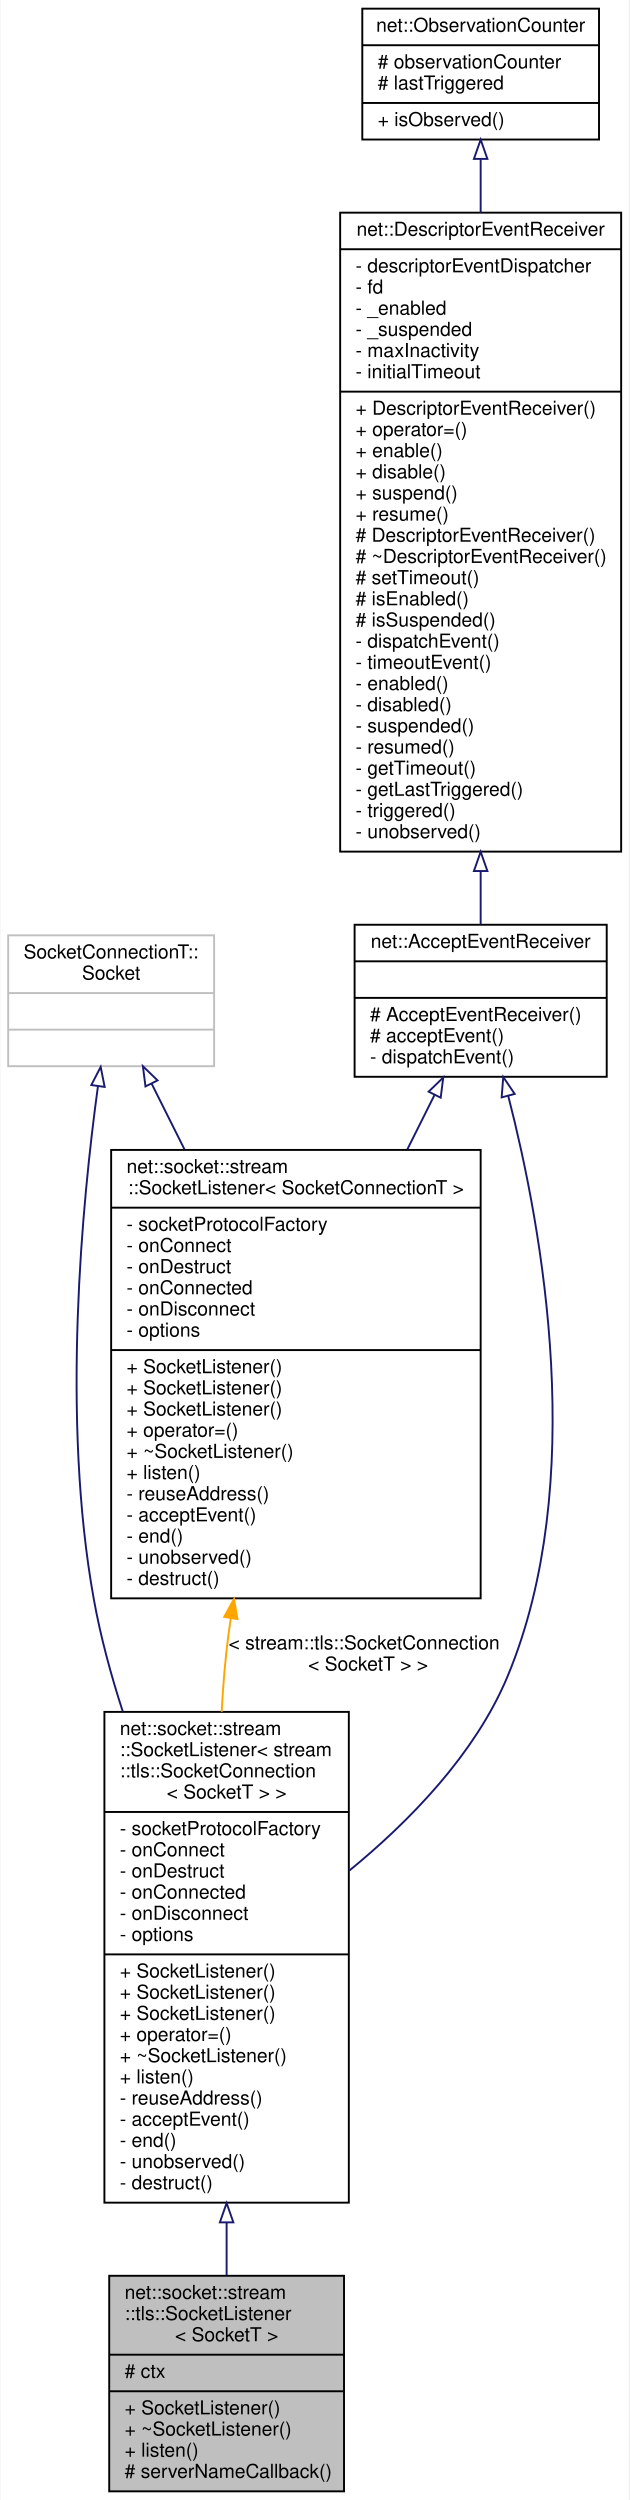
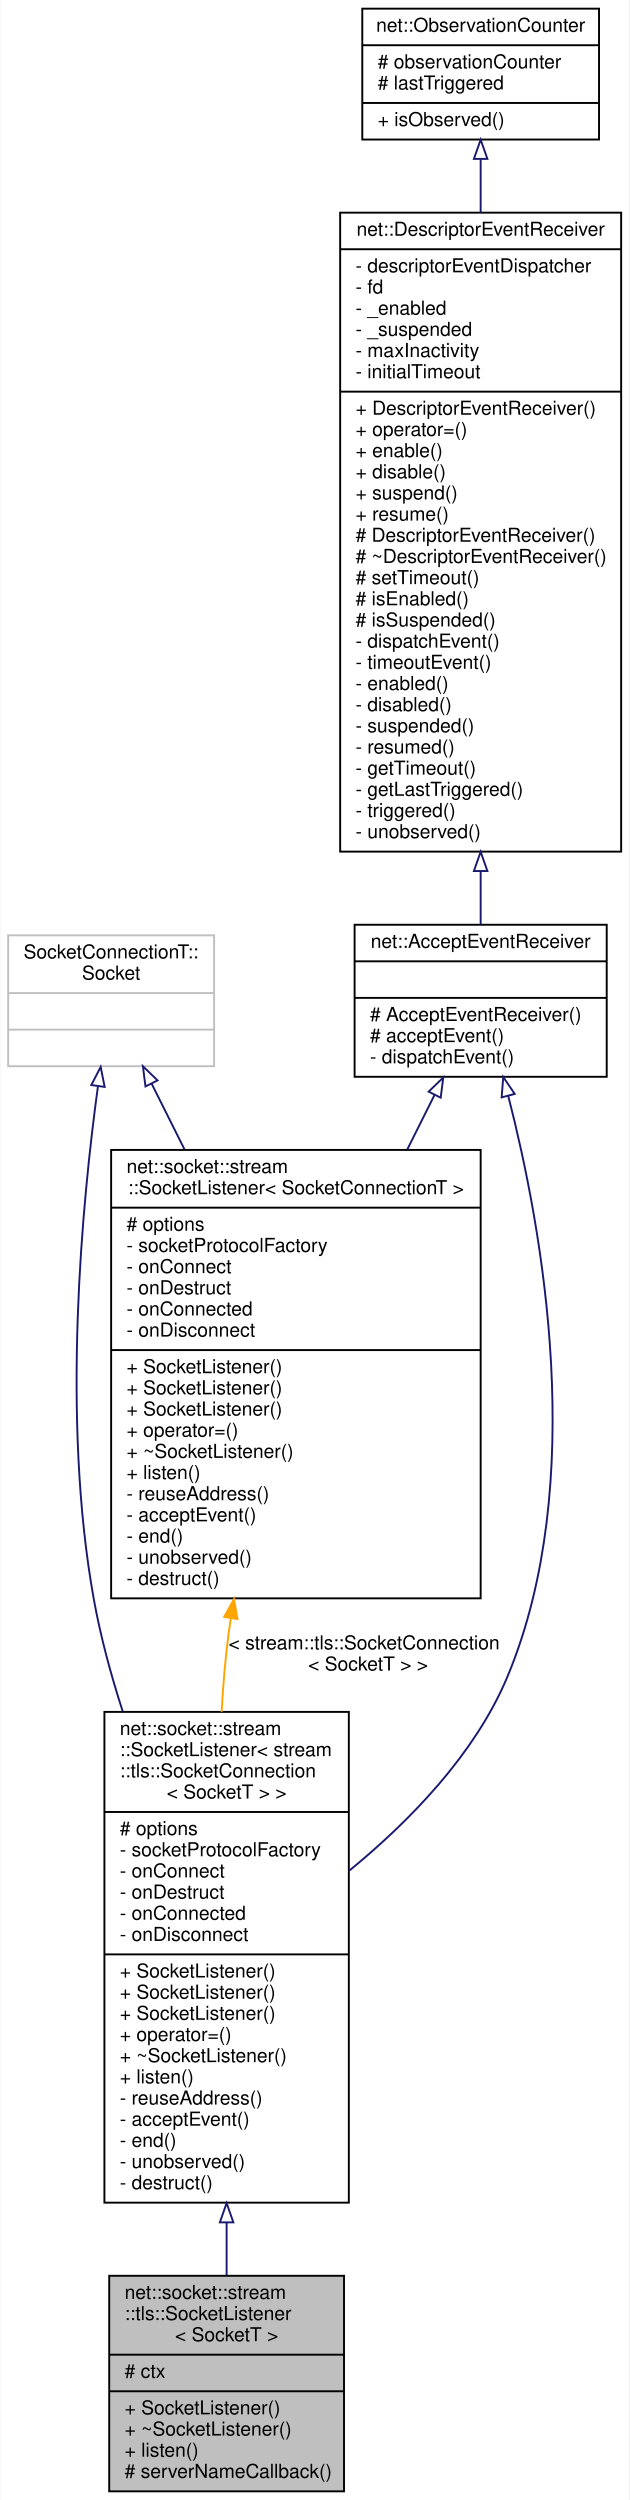
<svg xmlns="http://www.w3.org/2000/svg" xmlns:xlink="http://www.w3.org/1999/xlink" width="327pt" height="1299pt" viewBox="0.00 0.00 326.50 1299.00">
  <g id="graph0" class="graph" transform="scale(1 1) rotate(0) translate(4 1295)">
    <polygon fill="white" stroke="transparent" points="-4,4 -4,-1295 322.5,-1295 322.5,4 -4,4" />
    <g id="node1" class="node">
      <g id="a_node1">
        <a xlink:title=" ">
          <polygon fill="#bfbfbf" stroke="black" points="52.5,-0.5 52.5,-112.5 174.5,-112.5 174.5,-0.5 52.5,-0.5" />
          <text text-anchor="start" x="60.5" y="-100.5" font-family="Helvetica,sans-Serif" font-size="10.00">net::socket::stream</text>
          <text text-anchor="start" x="60.5" y="-89.5" font-family="Helvetica,sans-Serif" font-size="10.00">::tls::SocketListener</text>
          <text text-anchor="middle" x="113.5" y="-78.5" font-family="Helvetica,sans-Serif" font-size="10.00">&lt; SocketT &gt;</text>
          <polyline fill="none" stroke="black" points="52.5,-71.5 174.5,-71.5 " />
          <text text-anchor="start" x="60.5" y="-59.5" font-family="Helvetica,sans-Serif" font-size="10.00"># ctx</text>
          <polyline fill="none" stroke="black" points="52.5,-52.5 174.5,-52.5 " />
          <text text-anchor="start" x="60.5" y="-40.5" font-family="Helvetica,sans-Serif" font-size="10.00">+ SocketListener()</text>
          <text text-anchor="start" x="60.5" y="-29.5" font-family="Helvetica,sans-Serif" font-size="10.00">+ ~SocketListener()</text>
          <text text-anchor="start" x="60.5" y="-18.5" font-family="Helvetica,sans-Serif" font-size="10.00">+ listen()</text>
          <text text-anchor="start" x="60.5" y="-7.5" font-family="Helvetica,sans-Serif" font-size="10.00"># serverNameCallback()</text>
        </a>
      </g>
    </g>
    <g id="node2" class="node">
      <g id="a_node2">
        <a xlink:href="classnet_1_1socket_1_1stream_1_1_socket_listener.html" target="_top" xlink:title=" ">
          <polygon fill="white" stroke="black" points="50,-150.5 50,-405.5 177,-405.5 177,-150.5 50,-150.5" />
          <text text-anchor="start" x="58" y="-393.5" font-family="Helvetica,sans-Serif" font-size="10.00">net::socket::stream</text>
          <text text-anchor="start" x="58" y="-382.5" font-family="Helvetica,sans-Serif" font-size="10.00">::SocketListener&lt; stream</text>
          <text text-anchor="start" x="58" y="-371.5" font-family="Helvetica,sans-Serif" font-size="10.00">::tls::SocketConnection</text>
          <text text-anchor="middle" x="113.5" y="-360.5" font-family="Helvetica,sans-Serif" font-size="10.00">&lt; SocketT &gt; &gt;</text>
          <polyline fill="none" stroke="black" points="50,-353.5 177,-353.5 " />
-           <text text-anchor="start" x="58" y="-341.5" font-family="Helvetica,sans-Serif" font-size="10.00">- socketProtocolFactory</text>
-           <text text-anchor="start" x="58" y="-330.5" font-family="Helvetica,sans-Serif" font-size="10.00">- onConnect</text>
-           <text text-anchor="start" x="58" y="-319.5" font-family="Helvetica,sans-Serif" font-size="10.00">- onDestruct</text>
-           <text text-anchor="start" x="58" y="-308.5" font-family="Helvetica,sans-Serif" font-size="10.00">- onConnected</text>
-           <text text-anchor="start" x="58" y="-297.5" font-family="Helvetica,sans-Serif" font-size="10.00">- onDisconnect</text>
-           <text text-anchor="start" x="58" y="-286.5" font-family="Helvetica,sans-Serif" font-size="10.00">- options</text>
+           <text text-anchor="start" x="58" y="-341.5" font-family="Helvetica,sans-Serif" font-size="10.00"># options</text>
+           <text text-anchor="start" x="58" y="-330.5" font-family="Helvetica,sans-Serif" font-size="10.00">- socketProtocolFactory</text>
+           <text text-anchor="start" x="58" y="-319.5" font-family="Helvetica,sans-Serif" font-size="10.00">- onConnect</text>
+           <text text-anchor="start" x="58" y="-308.5" font-family="Helvetica,sans-Serif" font-size="10.00">- onDestruct</text>
+           <text text-anchor="start" x="58" y="-297.5" font-family="Helvetica,sans-Serif" font-size="10.00">- onConnected</text>
+           <text text-anchor="start" x="58" y="-286.5" font-family="Helvetica,sans-Serif" font-size="10.00">- onDisconnect</text>
          <polyline fill="none" stroke="black" points="50,-279.5 177,-279.5 " />
          <text text-anchor="start" x="58" y="-267.5" font-family="Helvetica,sans-Serif" font-size="10.00">+ SocketListener()</text>
          <text text-anchor="start" x="58" y="-256.5" font-family="Helvetica,sans-Serif" font-size="10.00">+ SocketListener()</text>
          <text text-anchor="start" x="58" y="-245.5" font-family="Helvetica,sans-Serif" font-size="10.00">+ SocketListener()</text>
          <text text-anchor="start" x="58" y="-234.5" font-family="Helvetica,sans-Serif" font-size="10.00">+ operator=()</text>
          <text text-anchor="start" x="58" y="-223.5" font-family="Helvetica,sans-Serif" font-size="10.00">+ ~SocketListener()</text>
          <text text-anchor="start" x="58" y="-212.5" font-family="Helvetica,sans-Serif" font-size="10.00">+ listen()</text>
          <text text-anchor="start" x="58" y="-201.5" font-family="Helvetica,sans-Serif" font-size="10.00">- reuseAddress()</text>
          <text text-anchor="start" x="58" y="-190.5" font-family="Helvetica,sans-Serif" font-size="10.00">- acceptEvent()</text>
          <text text-anchor="start" x="58" y="-179.5" font-family="Helvetica,sans-Serif" font-size="10.00">- end()</text>
          <text text-anchor="start" x="58" y="-168.5" font-family="Helvetica,sans-Serif" font-size="10.00">- unobserved()</text>
          <text text-anchor="start" x="58" y="-157.5" font-family="Helvetica,sans-Serif" font-size="10.00">- destruct()</text>
        </a>
      </g>
    </g>
    <g id="edge1" class="edge">
      <path fill="none" stroke="midnightblue" d="M113.5,-140.2C113.5,-130.63 113.5,-121.36 113.5,-112.69" />
      <polygon fill="none" stroke="midnightblue" points="110,-140.27 113.5,-150.27 117,-140.27 110,-140.27" />
    </g>
    <g id="node3" class="node">
      <g id="a_node3">
        <a xlink:href="classnet_1_1_accept_event_receiver.html" target="_top" xlink:title=" ">
          <polygon fill="white" stroke="black" points="180,-735.5 180,-814.5 311,-814.5 311,-735.5 180,-735.5" />
          <text text-anchor="middle" x="245.5" y="-802.5" font-family="Helvetica,sans-Serif" font-size="10.00">net::AcceptEventReceiver</text>
          <polyline fill="none" stroke="black" points="180,-795.5 311,-795.5 " />
          <text text-anchor="middle" x="245.5" y="-783.5" font-family="Helvetica,sans-Serif" font-size="10.00"> </text>
          <polyline fill="none" stroke="black" points="180,-776.5 311,-776.5 " />
          <text text-anchor="start" x="188" y="-764.5" font-family="Helvetica,sans-Serif" font-size="10.00"># AcceptEventReceiver()</text>
          <text text-anchor="start" x="188" y="-753.5" font-family="Helvetica,sans-Serif" font-size="10.00"># acceptEvent()</text>
          <text text-anchor="start" x="188" y="-742.5" font-family="Helvetica,sans-Serif" font-size="10.00">- dispatchEvent()</text>
        </a>
      </g>
    </g>
    <g id="edge2" class="edge">
      <path fill="none" stroke="midnightblue" d="M259.83,-725.55C277.77,-655.85 301.37,-524.6 259.5,-424 242.62,-383.43 208.25,-348.38 177.1,-322.9" />
      <polygon fill="none" stroke="midnightblue" points="256.41,-724.81 257.24,-735.38 263.18,-726.6 256.41,-724.81" />
    </g>
    <g id="node7" class="node">
      <g id="a_node7">
        <a xlink:href="classnet_1_1socket_1_1stream_1_1_socket_listener.html" target="_top" xlink:title=" ">
          <polygon fill="white" stroke="black" points="53.5,-464.5 53.5,-697.5 245.5,-697.5 245.5,-464.5 53.5,-464.5" />
          <text text-anchor="start" x="61.5" y="-685.5" font-family="Helvetica,sans-Serif" font-size="10.00">net::socket::stream</text>
          <text text-anchor="middle" x="149.5" y="-674.5" font-family="Helvetica,sans-Serif" font-size="10.00">::SocketListener&lt; SocketConnectionT &gt;</text>
          <polyline fill="none" stroke="black" points="53.5,-667.5 245.5,-667.5 " />
-           <text text-anchor="start" x="61.5" y="-655.5" font-family="Helvetica,sans-Serif" font-size="10.00">- socketProtocolFactory</text>
-           <text text-anchor="start" x="61.5" y="-644.5" font-family="Helvetica,sans-Serif" font-size="10.00">- onConnect</text>
-           <text text-anchor="start" x="61.5" y="-633.5" font-family="Helvetica,sans-Serif" font-size="10.00">- onDestruct</text>
-           <text text-anchor="start" x="61.5" y="-622.5" font-family="Helvetica,sans-Serif" font-size="10.00">- onConnected</text>
-           <text text-anchor="start" x="61.5" y="-611.5" font-family="Helvetica,sans-Serif" font-size="10.00">- onDisconnect</text>
-           <text text-anchor="start" x="61.5" y="-600.5" font-family="Helvetica,sans-Serif" font-size="10.00">- options</text>
+           <text text-anchor="start" x="61.5" y="-655.5" font-family="Helvetica,sans-Serif" font-size="10.00"># options</text>
+           <text text-anchor="start" x="61.5" y="-644.5" font-family="Helvetica,sans-Serif" font-size="10.00">- socketProtocolFactory</text>
+           <text text-anchor="start" x="61.5" y="-633.5" font-family="Helvetica,sans-Serif" font-size="10.00">- onConnect</text>
+           <text text-anchor="start" x="61.5" y="-622.5" font-family="Helvetica,sans-Serif" font-size="10.00">- onDestruct</text>
+           <text text-anchor="start" x="61.5" y="-611.5" font-family="Helvetica,sans-Serif" font-size="10.00">- onConnected</text>
+           <text text-anchor="start" x="61.5" y="-600.5" font-family="Helvetica,sans-Serif" font-size="10.00">- onDisconnect</text>
          <polyline fill="none" stroke="black" points="53.5,-593.5 245.5,-593.5 " />
          <text text-anchor="start" x="61.5" y="-581.5" font-family="Helvetica,sans-Serif" font-size="10.00">+ SocketListener()</text>
          <text text-anchor="start" x="61.5" y="-570.5" font-family="Helvetica,sans-Serif" font-size="10.00">+ SocketListener()</text>
          <text text-anchor="start" x="61.5" y="-559.5" font-family="Helvetica,sans-Serif" font-size="10.00">+ SocketListener()</text>
          <text text-anchor="start" x="61.5" y="-548.5" font-family="Helvetica,sans-Serif" font-size="10.00">+ operator=()</text>
          <text text-anchor="start" x="61.5" y="-537.5" font-family="Helvetica,sans-Serif" font-size="10.00">+ ~SocketListener()</text>
          <text text-anchor="start" x="61.5" y="-526.5" font-family="Helvetica,sans-Serif" font-size="10.00">+ listen()</text>
          <text text-anchor="start" x="61.5" y="-515.5" font-family="Helvetica,sans-Serif" font-size="10.00">- reuseAddress()</text>
          <text text-anchor="start" x="61.5" y="-504.5" font-family="Helvetica,sans-Serif" font-size="10.00">- acceptEvent()</text>
          <text text-anchor="start" x="61.5" y="-493.5" font-family="Helvetica,sans-Serif" font-size="10.00">- end()</text>
          <text text-anchor="start" x="61.5" y="-482.5" font-family="Helvetica,sans-Serif" font-size="10.00">- unobserved()</text>
          <text text-anchor="start" x="61.5" y="-471.5" font-family="Helvetica,sans-Serif" font-size="10.00">- destruct()</text>
        </a>
      </g>
    </g>
    <g id="edge7" class="edge">
      <path fill="none" stroke="midnightblue" d="M221.6,-726.2C217.17,-717.33 212.36,-707.73 207.42,-697.83" />
      <polygon fill="none" stroke="midnightblue" points="218.47,-727.77 226.07,-735.15 224.73,-724.64 218.47,-727.77" />
    </g>
    <g id="node4" class="node">
      <g id="a_node4">
        <a xlink:href="classnet_1_1_descriptor_event_receiver.html" target="_top" xlink:title=" ">
          <polygon fill="white" stroke="black" points="172.5,-852.5 172.5,-1184.5 318.5,-1184.5 318.5,-852.5 172.5,-852.5" />
          <text text-anchor="middle" x="245.5" y="-1172.5" font-family="Helvetica,sans-Serif" font-size="10.00">net::DescriptorEventReceiver</text>
          <polyline fill="none" stroke="black" points="172.5,-1165.5 318.5,-1165.5 " />
          <text text-anchor="start" x="180.5" y="-1153.5" font-family="Helvetica,sans-Serif" font-size="10.00">- descriptorEventDispatcher</text>
          <text text-anchor="start" x="180.5" y="-1142.5" font-family="Helvetica,sans-Serif" font-size="10.00">- fd</text>
          <text text-anchor="start" x="180.5" y="-1131.5" font-family="Helvetica,sans-Serif" font-size="10.00">- _enabled</text>
          <text text-anchor="start" x="180.5" y="-1120.5" font-family="Helvetica,sans-Serif" font-size="10.00">- _suspended</text>
          <text text-anchor="start" x="180.5" y="-1109.5" font-family="Helvetica,sans-Serif" font-size="10.00">- maxInactivity</text>
          <text text-anchor="start" x="180.5" y="-1098.5" font-family="Helvetica,sans-Serif" font-size="10.00">- initialTimeout</text>
          <polyline fill="none" stroke="black" points="172.5,-1091.5 318.5,-1091.5 " />
          <text text-anchor="start" x="180.5" y="-1079.5" font-family="Helvetica,sans-Serif" font-size="10.00">+ DescriptorEventReceiver()</text>
          <text text-anchor="start" x="180.5" y="-1068.5" font-family="Helvetica,sans-Serif" font-size="10.00">+ operator=()</text>
          <text text-anchor="start" x="180.5" y="-1057.5" font-family="Helvetica,sans-Serif" font-size="10.00">+ enable()</text>
          <text text-anchor="start" x="180.5" y="-1046.5" font-family="Helvetica,sans-Serif" font-size="10.00">+ disable()</text>
          <text text-anchor="start" x="180.5" y="-1035.5" font-family="Helvetica,sans-Serif" font-size="10.00">+ suspend()</text>
          <text text-anchor="start" x="180.5" y="-1024.5" font-family="Helvetica,sans-Serif" font-size="10.00">+ resume()</text>
          <text text-anchor="start" x="180.5" y="-1013.5" font-family="Helvetica,sans-Serif" font-size="10.00"># DescriptorEventReceiver()</text>
          <text text-anchor="start" x="180.5" y="-1002.5" font-family="Helvetica,sans-Serif" font-size="10.00"># ~DescriptorEventReceiver()</text>
          <text text-anchor="start" x="180.5" y="-991.5" font-family="Helvetica,sans-Serif" font-size="10.00"># setTimeout()</text>
          <text text-anchor="start" x="180.5" y="-980.5" font-family="Helvetica,sans-Serif" font-size="10.00"># isEnabled()</text>
          <text text-anchor="start" x="180.5" y="-969.5" font-family="Helvetica,sans-Serif" font-size="10.00"># isSuspended()</text>
          <text text-anchor="start" x="180.5" y="-958.5" font-family="Helvetica,sans-Serif" font-size="10.00">- dispatchEvent()</text>
          <text text-anchor="start" x="180.5" y="-947.5" font-family="Helvetica,sans-Serif" font-size="10.00">- timeoutEvent()</text>
          <text text-anchor="start" x="180.5" y="-936.5" font-family="Helvetica,sans-Serif" font-size="10.00">- enabled()</text>
          <text text-anchor="start" x="180.5" y="-925.5" font-family="Helvetica,sans-Serif" font-size="10.00">- disabled()</text>
          <text text-anchor="start" x="180.5" y="-914.5" font-family="Helvetica,sans-Serif" font-size="10.00">- suspended()</text>
          <text text-anchor="start" x="180.5" y="-903.5" font-family="Helvetica,sans-Serif" font-size="10.00">- resumed()</text>
          <text text-anchor="start" x="180.5" y="-892.5" font-family="Helvetica,sans-Serif" font-size="10.00">- getTimeout()</text>
          <text text-anchor="start" x="180.5" y="-881.5" font-family="Helvetica,sans-Serif" font-size="10.00">- getLastTriggered()</text>
          <text text-anchor="start" x="180.5" y="-870.5" font-family="Helvetica,sans-Serif" font-size="10.00">- triggered()</text>
          <text text-anchor="start" x="180.5" y="-859.5" font-family="Helvetica,sans-Serif" font-size="10.00">- unobserved()</text>
        </a>
      </g>
    </g>
    <g id="edge3" class="edge">
      <path fill="none" stroke="midnightblue" d="M245.5,-842.27C245.5,-832.32 245.5,-823 245.5,-814.67" />
      <polygon fill="none" stroke="midnightblue" points="242,-842.41 245.5,-852.41 249,-842.41 242,-842.41" />
    </g>
    <g id="node5" class="node">
      <g id="a_node5">
        <a xlink:href="classnet_1_1_observation_counter.html" target="_top" xlink:title=" ">
          <polygon fill="white" stroke="black" points="184,-1222.5 184,-1290.5 307,-1290.5 307,-1222.5 184,-1222.5" />
          <text text-anchor="middle" x="245.5" y="-1278.5" font-family="Helvetica,sans-Serif" font-size="10.00">net::ObservationCounter</text>
          <polyline fill="none" stroke="black" points="184,-1271.5 307,-1271.5 " />
          <text text-anchor="start" x="192" y="-1259.5" font-family="Helvetica,sans-Serif" font-size="10.00"># observationCounter</text>
          <text text-anchor="start" x="192" y="-1248.5" font-family="Helvetica,sans-Serif" font-size="10.00"># lastTriggered</text>
          <polyline fill="none" stroke="black" points="184,-1241.5 307,-1241.5 " />
          <text text-anchor="start" x="192" y="-1229.5" font-family="Helvetica,sans-Serif" font-size="10.00">+ isObserved()</text>
        </a>
      </g>
    </g>
    <g id="edge4" class="edge">
      <path fill="none" stroke="midnightblue" d="M245.5,-1212.2C245.5,-1203.73 245.5,-1194.39 245.5,-1184.53" />
      <polygon fill="none" stroke="midnightblue" points="242,-1212.44 245.5,-1222.44 249,-1212.44 242,-1212.44" />
    </g>
    <g id="node6" class="node">
      <g id="a_node6">
        <a xlink:title=" ">
          <polygon fill="white" stroke="#bfbfbf" points="0,-741 0,-809 107,-809 107,-741 0,-741" />
          <text text-anchor="start" x="8" y="-797" font-family="Helvetica,sans-Serif" font-size="10.00">SocketConnectionT::</text>
          <text text-anchor="middle" x="53.5" y="-786" font-family="Helvetica,sans-Serif" font-size="10.00">Socket</text>
          <polyline fill="none" stroke="#bfbfbf" points="0,-779 107,-779 " />
          <text text-anchor="middle" x="53.5" y="-767" font-family="Helvetica,sans-Serif" font-size="10.00"> </text>
          <polyline fill="none" stroke="#bfbfbf" points="0,-760 107,-760 " />
          <text text-anchor="middle" x="53.5" y="-748" font-family="Helvetica,sans-Serif" font-size="10.00"> </text>
        </a>
      </g>
    </g>
    <g id="edge5" class="edge">
      <path fill="none" stroke="midnightblue" d="M46.66,-730.7C38.39,-670.39 27.56,-557.92 44.5,-464 47.97,-444.77 53.31,-424.93 59.53,-405.71" />
      <polygon fill="none" stroke="midnightblue" points="43.2,-731.22 48.06,-740.63 50.13,-730.24 43.2,-731.22" />
    </g>
    <g id="edge8" class="edge">
      <path fill="none" stroke="midnightblue" d="M74.57,-731.86C79.75,-721.5 85.54,-709.91 91.56,-697.89" />
      <polygon fill="none" stroke="midnightblue" points="71.34,-730.48 70,-740.99 77.61,-733.62 71.34,-730.48" />
    </g>
    <g id="edge6" class="edge">
      <path fill="none" stroke="orange" d="M115.67,-454.16C115.25,-451.42 114.86,-448.7 114.5,-446 112.78,-432.92 111.64,-419.21 110.93,-405.52" />
      <polygon fill="orange" stroke="orange" points="112.24,-454.86 117.35,-464.14 119.14,-453.7 112.24,-454.86" />
      <text text-anchor="start" x="114.5" y="-438" font-family="Helvetica,sans-Serif" font-size="10.00"> &lt; stream::tls::SocketConnection</text>
      <text text-anchor="middle" x="187" y="-427" font-family="Helvetica,sans-Serif" font-size="10.00">&lt; SocketT &gt; &gt;</text>
    </g>
  </g>
</svg>
